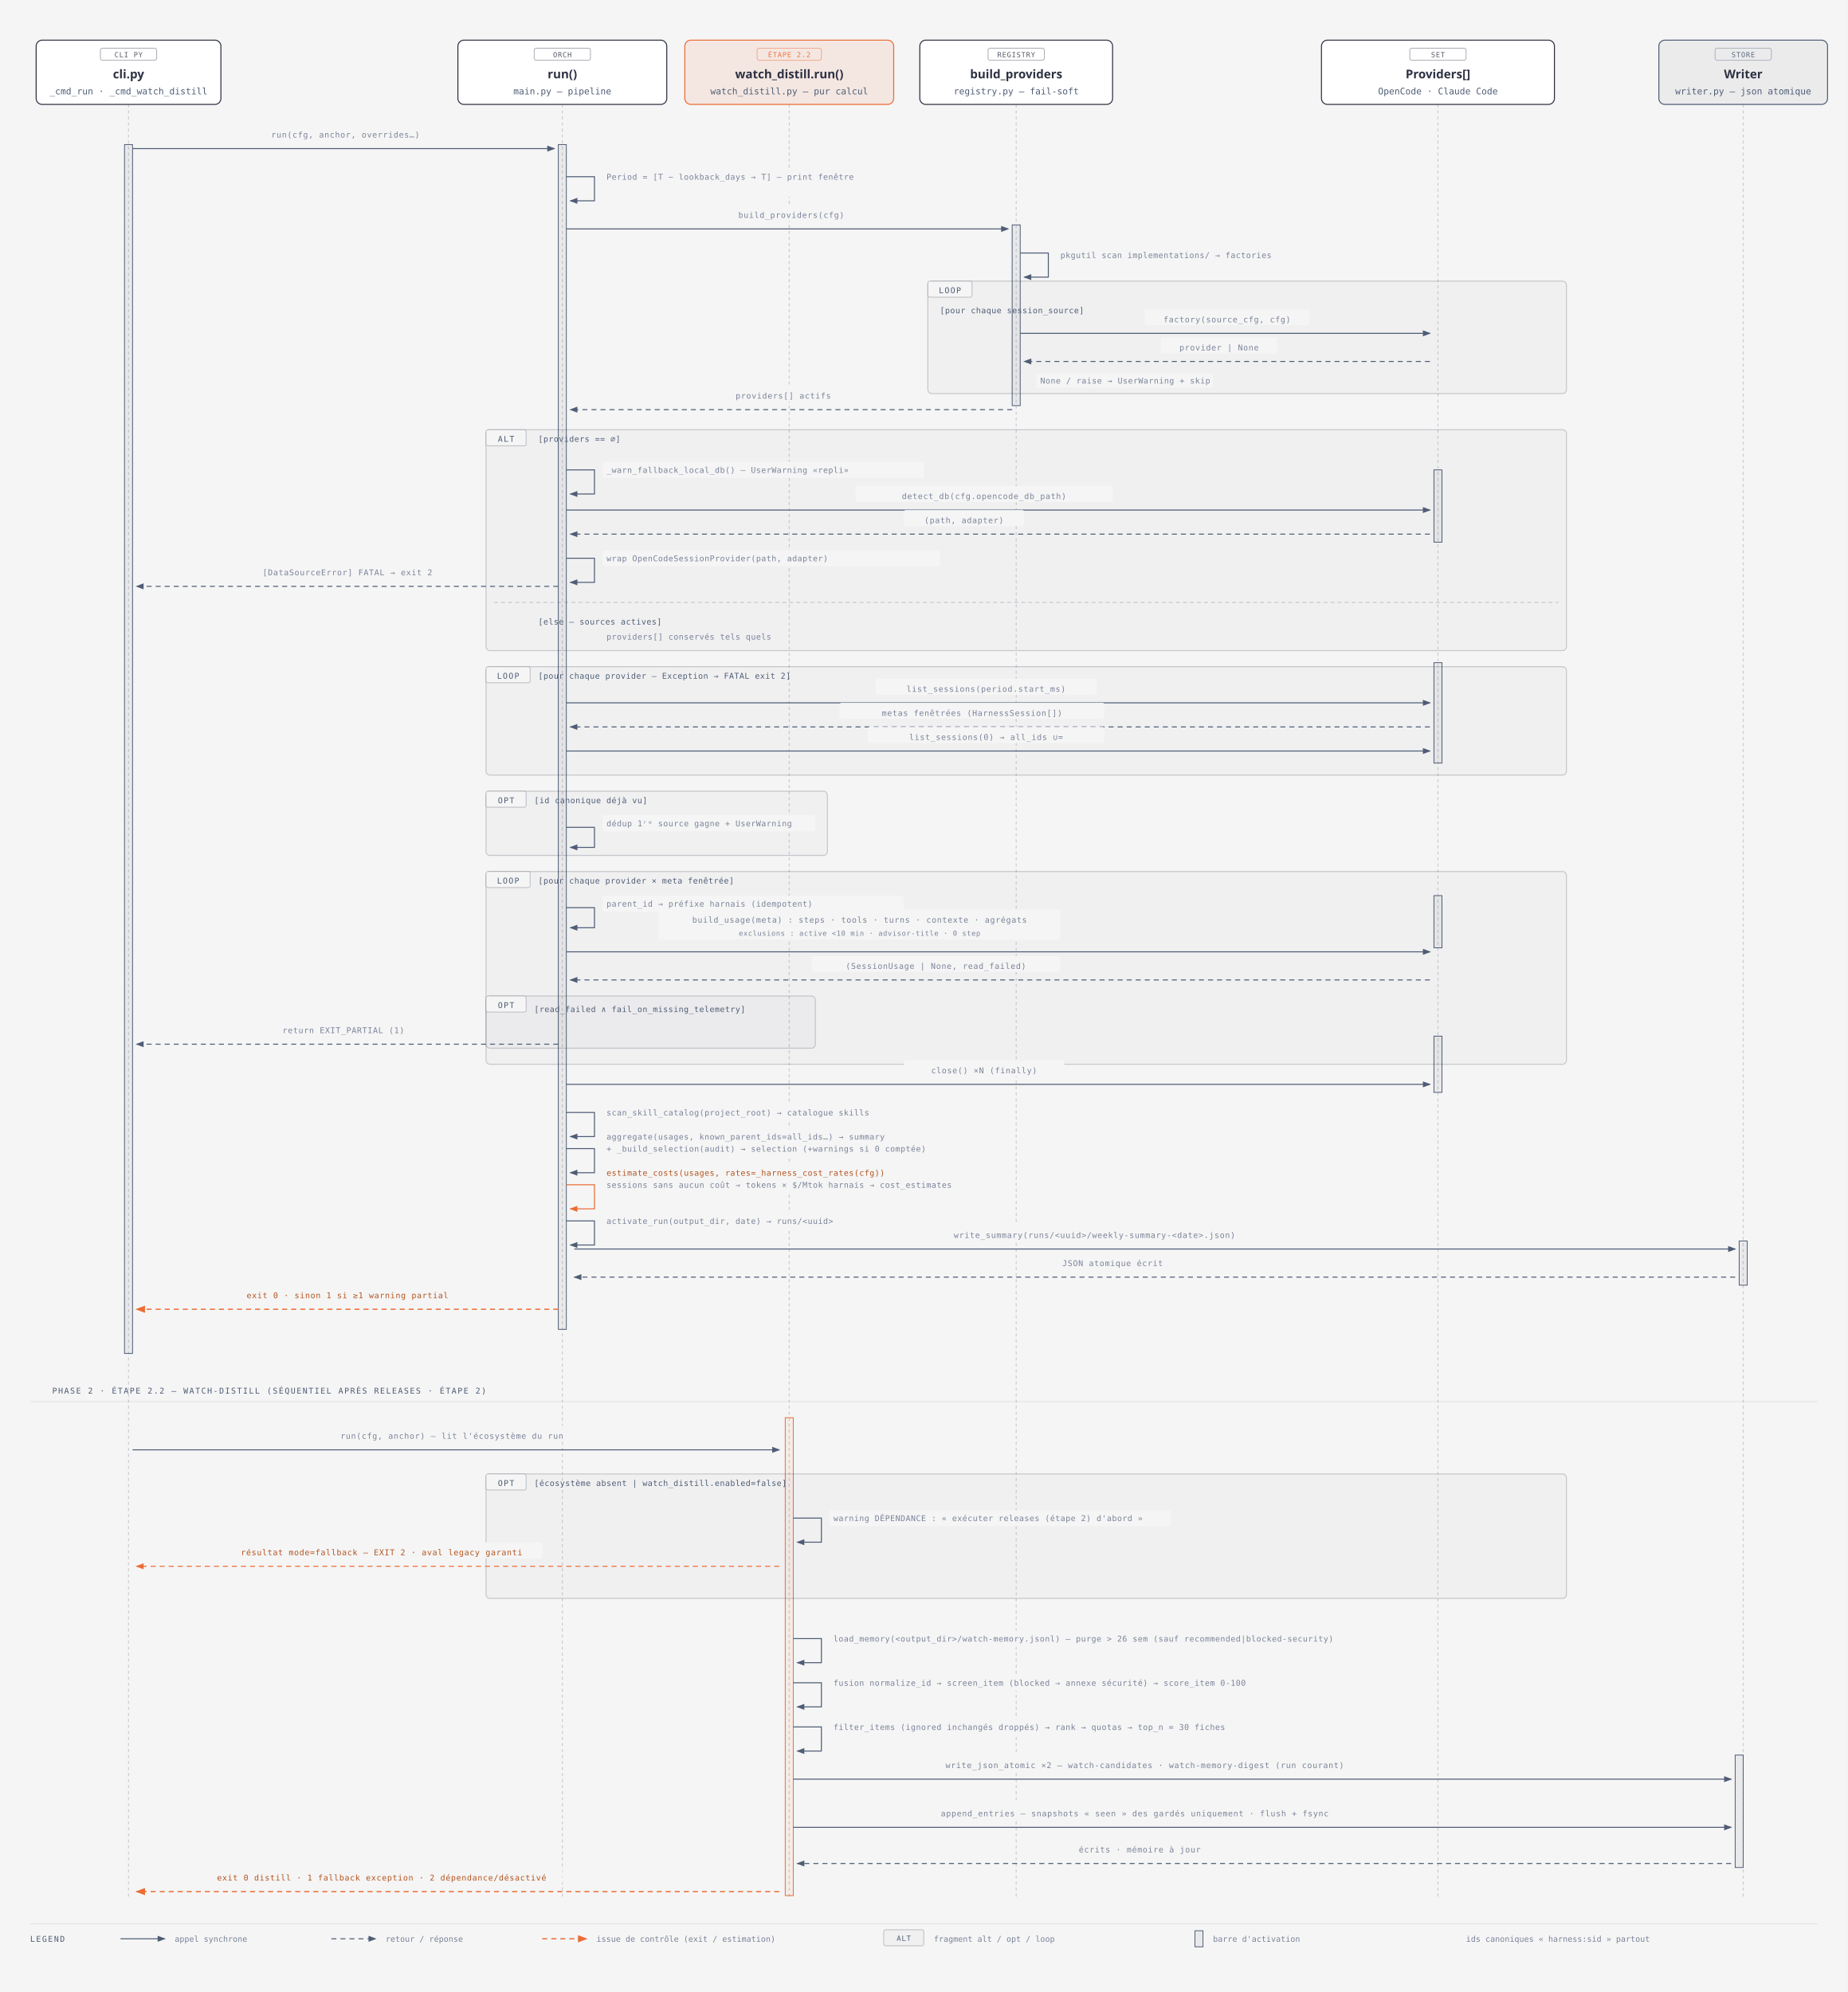
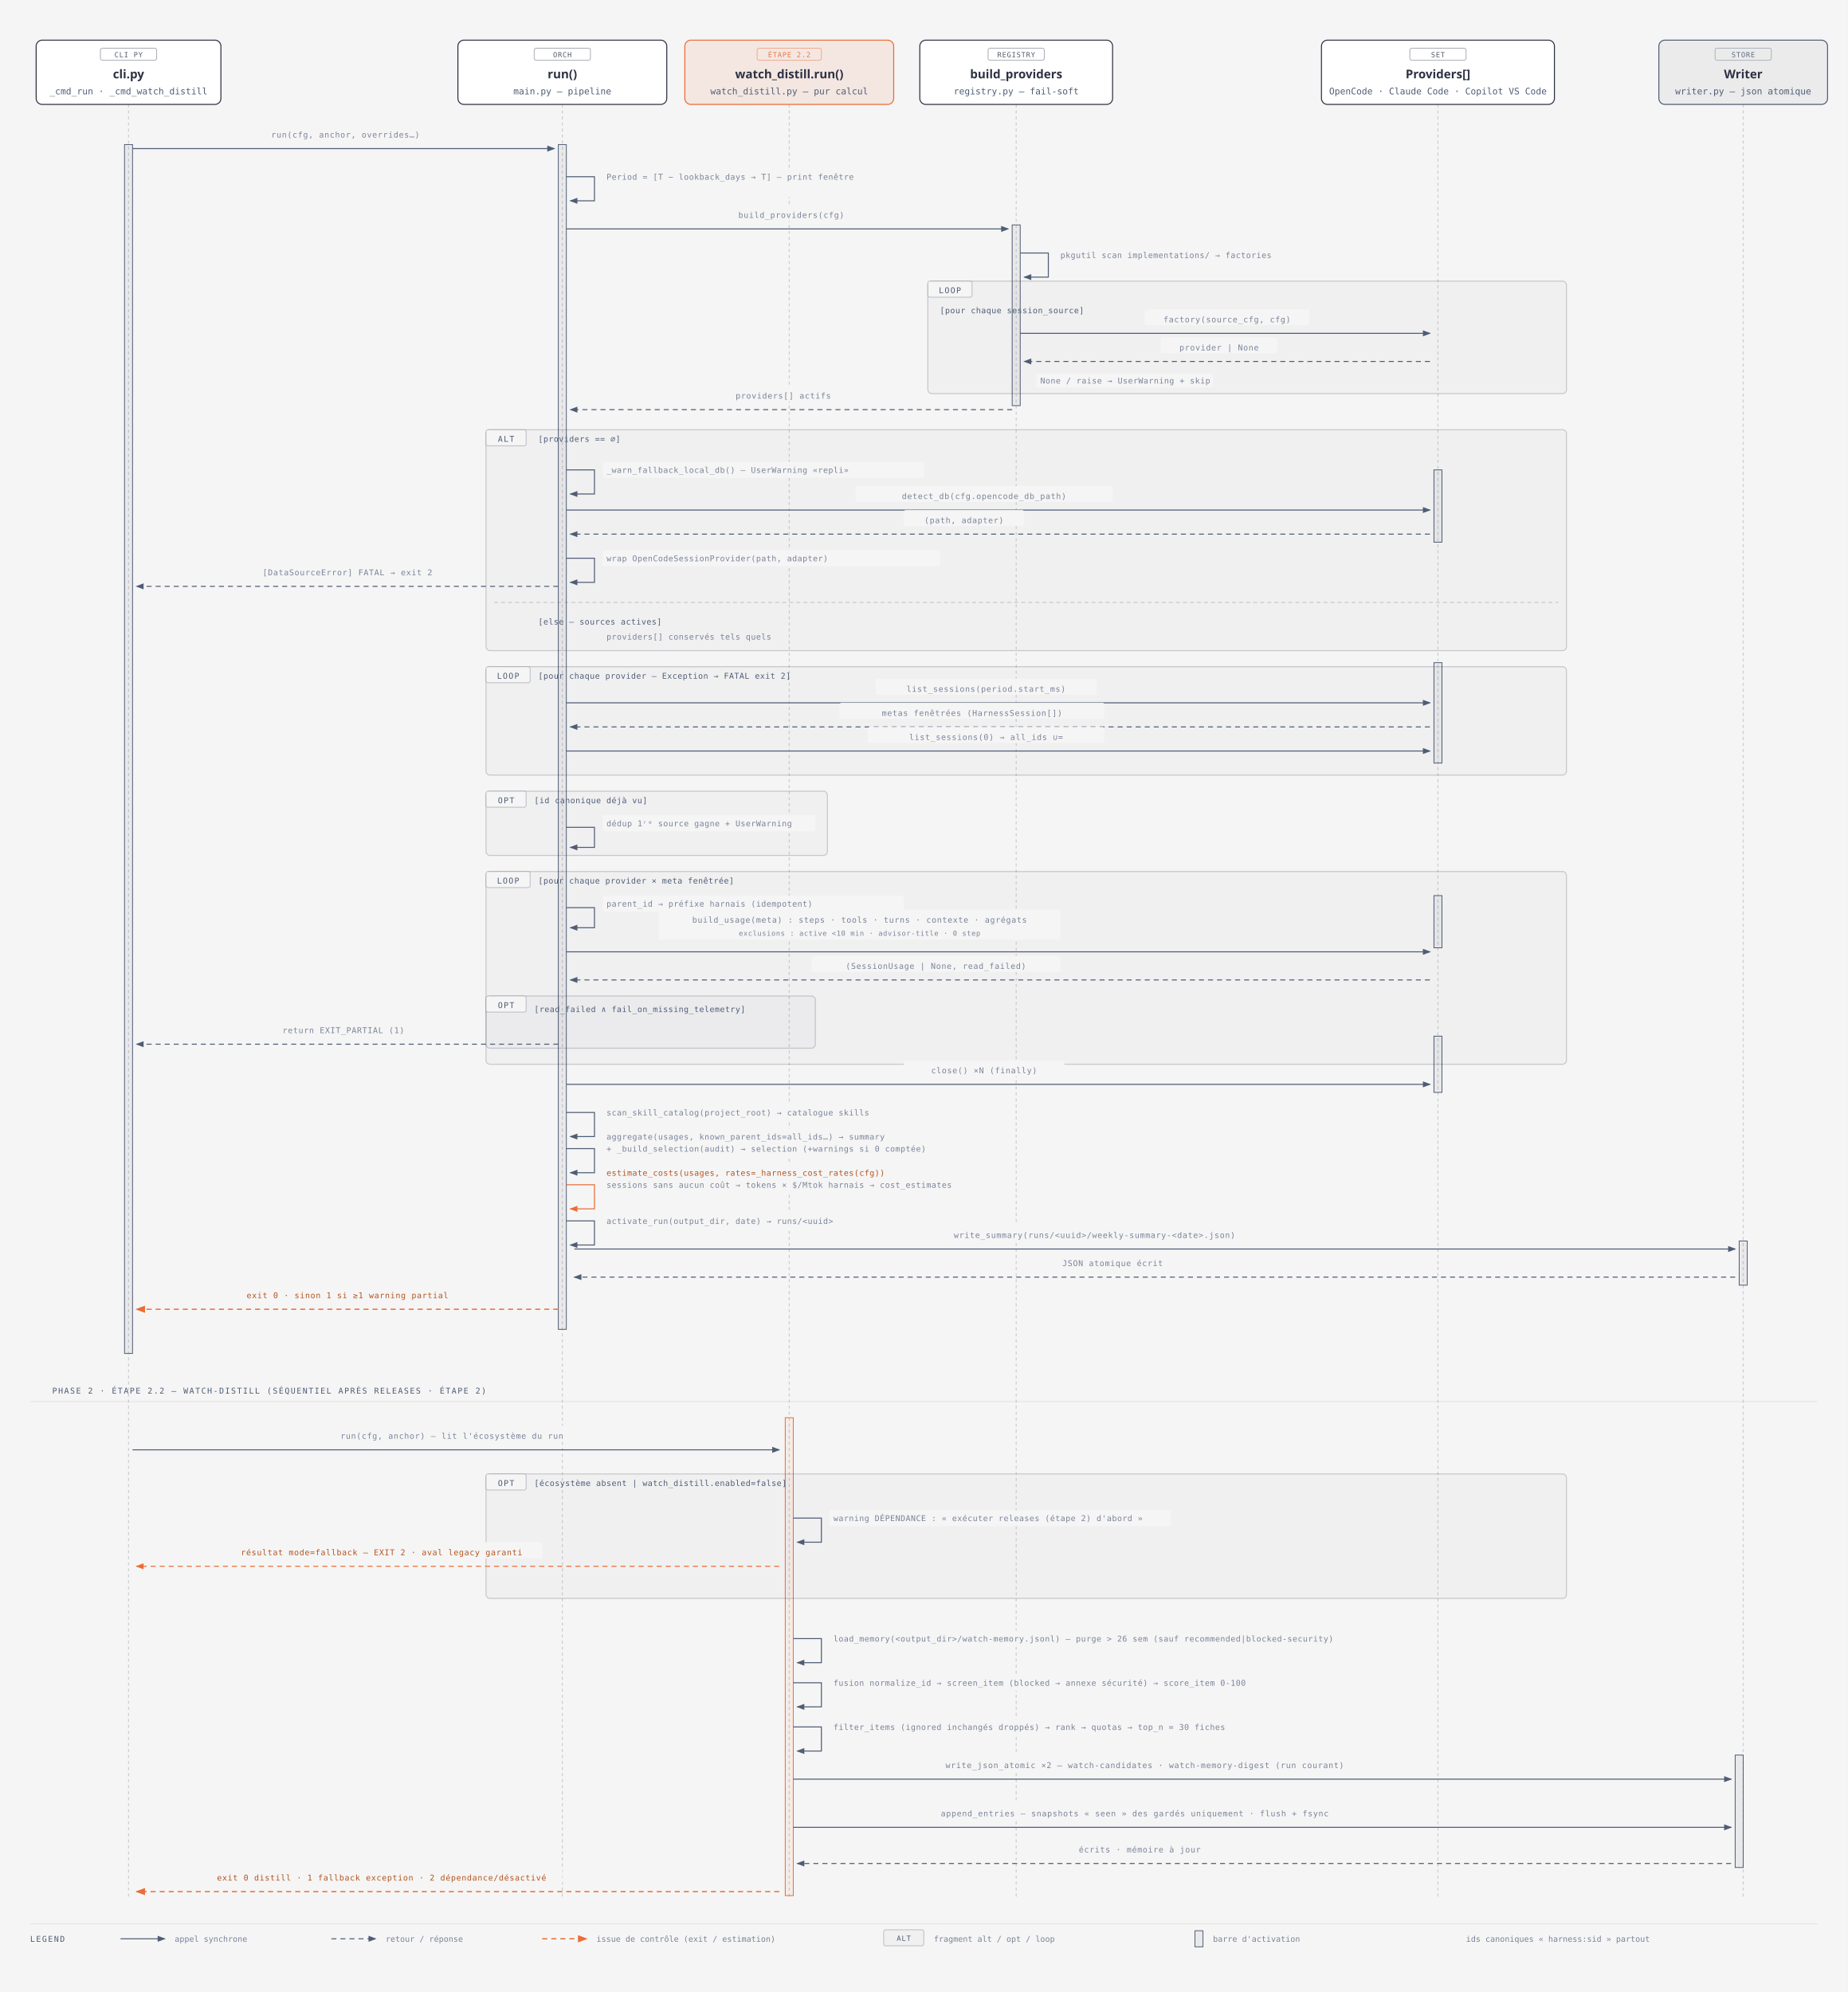
<svg viewBox="0 0 1840 1984" role="img" aria-labelledby="seq-wk-run-title seq-wk-run-desc">
  <defs>
    <marker id="swr-a" markerWidth="8" markerHeight="6" refX="7" refY="3" orient="auto">
      <polygon points="0 0,8 3,0 6" fill="#4f5d75" />
    </marker>
    <marker id="swr-ac" markerWidth="8" markerHeight="6" refX="7" refY="3" orient="auto">
      <polygon points="0 0,8 3,0 6" fill="#eb6c36" />
    </marker>
    <marker id="swr-al" markerWidth="8" markerHeight="6" refX="7" refY="3" orient="auto">
      <polygon points="0 0,8 3,0 6" fill="#2e5aa8" />
    </marker>
  </defs>
  <rect width="100%" height="100%" fill="#f5f5f5" />
  <line x1="128" y1="104" x2="128" y2="1892" stroke="rgba(45,49,66,0.20)" stroke-width="1" stroke-dasharray="3,3" />
  <line x1="560" y1="104" x2="560" y2="1892" stroke="rgba(45,49,66,0.20)" stroke-width="1" stroke-dasharray="3,3" />
  <line x1="786" y1="104" x2="786" y2="1892" stroke="rgba(45,49,66,0.20)" stroke-width="1" stroke-dasharray="3,3" />
  <line x1="1012" y1="104" x2="1012" y2="1892" stroke="rgba(45,49,66,0.20)" stroke-width="1" stroke-dasharray="3,3" />
  <line x1="1432" y1="104" x2="1432" y2="1892" stroke="rgba(45,49,66,0.20)" stroke-width="1" stroke-dasharray="3,3" />
  <line x1="1736" y1="104" x2="1736" y2="1892" stroke="rgba(45,49,66,0.20)" stroke-width="1" stroke-dasharray="3,3" />
  <rect x="36" y="40" width="184" height="64" rx="6" fill="#ffffff" stroke="#2d3142" stroke-width="1" />
  <rect x="100" y="48" width="56" height="12" rx="2" fill="transparent" stroke="rgba(45,49,66,0.40)" stroke-width="0.8" />
  <text x="128" y="57" fill="rgba(45,49,66,0.80)" font-size="7" font-family="'Geist Mono',monospace" text-anchor="middle" letter-spacing="0.08em">CLI PY</text>
  <text x="128" y="78" fill="#2d3142" font-size="12" font-weight="600" font-family="'Geist',sans-serif" text-anchor="middle">cli.py</text>
  <text x="128" y="94" fill="#4f5d75" font-size="9" font-family="'Geist Mono',monospace" text-anchor="middle">_cmd_run · _cmd_watch_distill</text>
  <rect x="456" y="40" width="208" height="64" rx="6" fill="#ffffff" stroke="#2d3142" stroke-width="1" />
  <rect x="532" y="48" width="56" height="12" rx="2" fill="transparent" stroke="rgba(45,49,66,0.40)" stroke-width="0.8" />
  <text x="560" y="57" fill="rgba(45,49,66,0.80)" font-size="7" font-family="'Geist Mono',monospace" text-anchor="middle" letter-spacing="0.08em">ORCH</text>
  <text x="560" y="78" fill="#2d3142" font-size="12" font-weight="600" font-family="'Geist',sans-serif" text-anchor="middle">run()</text>
  <text x="560" y="94" fill="#4f5d75" font-size="9" font-family="'Geist Mono',monospace" text-anchor="middle">main.py — pipeline</text>
  <rect x="682" y="40" width="208" height="64" rx="6" fill="rgba(235,108,54,0.10)" stroke="#eb6c36" stroke-width="1" />
  <rect x="754" y="48" width="64" height="12" rx="2" fill="transparent" stroke="rgba(235,108,54,0.50)" stroke-width="0.8" />
  <text x="786" y="57" fill="rgba(235,108,54,0.90)" font-size="7" font-family="'Geist Mono',monospace" text-anchor="middle" letter-spacing="0.08em">ÉTAPE 2.2</text>
  <text x="786" y="78" fill="#2d3142" font-size="12" font-weight="600" font-family="'Geist',sans-serif" text-anchor="middle">watch_distill.run()</text>
  <text x="786" y="94" fill="#4f5d75" font-size="9" font-family="'Geist Mono',monospace" text-anchor="middle">watch_distill.py — pur calcul</text>
  <rect x="916" y="40" width="192" height="64" rx="6" fill="#ffffff" stroke="#2d3142" stroke-width="1" />
  <rect x="984" y="48" width="56" height="12" rx="2" fill="transparent" stroke="rgba(45,49,66,0.40)" stroke-width="0.8" />
  <text x="1012" y="57" fill="rgba(45,49,66,0.80)" font-size="7" font-family="'Geist Mono',monospace" text-anchor="middle" letter-spacing="0.08em">REGISTRY</text>
  <text x="1012" y="78" fill="#2d3142" font-size="12" font-weight="600" font-family="'Geist',sans-serif" text-anchor="middle">build_providers</text>
  <text x="1012" y="94" fill="#4f5d75" font-size="9" font-family="'Geist Mono',monospace" text-anchor="middle">registry.py — fail-soft</text>
  <rect x="1316" y="40" width="232" height="64" rx="6" fill="#ffffff" stroke="#2d3142" stroke-width="1" />
  <rect x="1404" y="48" width="56" height="12" rx="2" fill="transparent" stroke="rgba(45,49,66,0.40)" stroke-width="0.8" />
  <text x="1432" y="57" fill="rgba(45,49,66,0.80)" font-size="7" font-family="'Geist Mono',monospace" text-anchor="middle" letter-spacing="0.08em">SET</text>
  <text x="1432" y="78" fill="#2d3142" font-size="12" font-weight="600" font-family="'Geist',sans-serif" text-anchor="middle">Providers[]</text>
-   <text x="1432" y="94" fill="#4f5d75" font-size="9" font-family="'Geist Mono',monospace" text-anchor="middle">OpenCode · Claude Code</text>
+   <text x="1432" y="94" fill="#4f5d75" font-size="9" font-family="'Geist Mono',monospace" text-anchor="middle">OpenCode · Claude Code · Copilot VS Code</text>
  <rect x="1652" y="40" width="168" height="64" rx="6" fill="rgba(45,49,66,0.05)" stroke="#4f5d75" stroke-width="1" />
  <rect x="1708" y="48" width="56" height="12" rx="2" fill="transparent" stroke="rgba(79,93,117,0.40)" stroke-width="0.8" />
  <text x="1736" y="57" fill="rgba(79,93,117,0.90)" font-size="7" font-family="'Geist Mono',monospace" text-anchor="middle" letter-spacing="0.08em">STORE</text>
  <text x="1736" y="78" fill="#2d3142" font-size="12" font-weight="600" font-family="'Geist',sans-serif" text-anchor="middle">Writer</text>
  <text x="1736" y="94" fill="#4f5d75" font-size="9" font-family="'Geist Mono',monospace" text-anchor="middle">writer.py — json atomique</text>
  <rect x="124" y="144" width="8" height="1204" fill="rgba(45,49,66,0.06)" stroke="#4f5d75" stroke-width="0.8" />
  <rect x="556" y="144" width="8" height="1180" fill="rgba(45,49,66,0.06)" stroke="#4f5d75" stroke-width="0.8" />
  <rect x="1008" y="224" width="8" height="180" fill="rgba(45,49,66,0.06)" stroke="#4f5d75" stroke-width="0.8" />
  <rect x="1428" y="468" width="8" height="72" fill="rgba(45,49,66,0.06)" stroke="#4f5d75" stroke-width="0.8" />
  <rect x="1428" y="660" width="8" height="100" fill="rgba(45,49,66,0.06)" stroke="#4f5d75" stroke-width="0.8" />
  <rect x="1428" y="892" width="8" height="52" fill="rgba(45,49,66,0.06)" stroke="#4f5d75" stroke-width="0.8" />
  <rect x="1428" y="1032" width="8" height="56" fill="rgba(45,49,66,0.06)" stroke="#4f5d75" stroke-width="0.8" />
  <rect x="1732" y="1236" width="8" height="44" fill="rgba(45,49,66,0.06)" stroke="#4f5d75" stroke-width="0.8" />
  <line x1="132" y1="148" x2="552" y2="148" stroke="#4f5d75" stroke-width="1" marker-end="url(#swr-a)" />
  <rect x="240" y="124" width="212" height="16" rx="2" fill="#f5f5f5" />
  <text x="344" y="137" fill="#7a8399" font-size="8" font-family="'Geist Mono',monospace" text-anchor="middle" letter-spacing="0.06em">run(cfg, anchor, overrides…)</text>
  <path d="M 564 176 h 28 v 24 h -24" fill="none" stroke="#4f5d75" stroke-width="1" marker-end="url(#swr-a)" />
  <rect x="600" y="168" width="264" height="28" rx="2" fill="#f5f5f5" />
  <text x="604" y="179" fill="#7a8399" font-size="8" font-family="'Geist Mono',monospace" letter-spacing="0.04em">Period = [T − lookback_days → T] — print fenêtre</text>
  <line x1="564" y1="228" x2="1004" y2="228" stroke="#4f5d75" stroke-width="1" marker-end="url(#swr-a)" />
  <rect x="720" y="204" width="136" height="16" rx="2" fill="#f5f5f5" />
  <text x="788" y="217" fill="#7a8399" font-size="8" font-family="'Geist Mono',monospace" text-anchor="middle" letter-spacing="0.06em">build_providers(cfg)</text>
  <path d="M 1016 252 h 28 v 24 h -24" fill="none" stroke="#4f5d75" stroke-width="1" marker-end="url(#swr-a)" />
  <rect x="1052" y="244" width="276" height="16" rx="2" fill="#f5f5f5" />
  <text x="1056" y="257" fill="#7a8399" font-size="8" font-family="'Geist Mono',monospace" letter-spacing="0.04em">pkgutil scan implementations/ → factories</text>
  <rect x="924" y="280" width="636" height="112" rx="4" fill="rgba(45,49,66,0.02)" stroke="rgba(45,49,66,0.22)" stroke-width="1" />
  <rect x="924" y="280" width="44" height="16" rx="2" fill="#f5f5f5" stroke="rgba(45,49,66,0.22)" stroke-width="1" />
  <text x="946" y="292" fill="#4f5d75" font-size="8" font-family="'Geist Mono',monospace" text-anchor="middle" letter-spacing="0.12em">LOOP</text>
  <text x="936" y="312" fill="#4f5d75" font-size="8" font-family="'Geist Mono',monospace" letter-spacing="0.04em">[pour chaque session_source]</text>
  <line x1="1016" y1="332" x2="1424" y2="332" stroke="#4f5d75" stroke-width="1" marker-end="url(#swr-a)" />
  <rect x="1140" y="308" width="164" height="16" rx="2" fill="#f5f5f5" />
  <text x="1222" y="321" fill="#7a8399" font-size="8" font-family="'Geist Mono',monospace" text-anchor="middle" letter-spacing="0.06em">factory(source_cfg, cfg)</text>
  <line x1="1424" y1="360" x2="1020" y2="360" stroke="#4f5d75" stroke-width="1" stroke-dasharray="5,4" marker-end="url(#swr-a)" />
  <rect x="1156" y="336" width="116" height="16" rx="2" fill="#f5f5f5" />
  <text x="1214" y="349" fill="#7a8399" font-size="8" font-family="'Geist Mono',monospace" text-anchor="middle" letter-spacing="0.06em">provider | None</text>
  <rect x="1032" y="372" width="176" height="14" rx="2" fill="#f5f5f5" />
  <text x="1036" y="382" fill="#7a8399" font-size="8" font-family="'Geist Mono',monospace" letter-spacing="0.04em">None / raise → UserWarning + skip</text>
  <line x1="1008" y1="408" x2="568" y2="408" stroke="#4f5d75" stroke-width="1" stroke-dasharray="5,4" marker-end="url(#swr-a)" />
  <rect x="704" y="384" width="152" height="16" rx="2" fill="#f5f5f5" />
  <text x="780" y="397" fill="#7a8399" font-size="8" font-family="'Geist Mono',monospace" text-anchor="middle" letter-spacing="0.06em">providers[] actifs</text>
  <rect x="484" y="428" width="1076" height="220" rx="4" fill="rgba(45,49,66,0.02)" stroke="rgba(45,49,66,0.22)" stroke-width="1" />
  <rect x="484" y="428" width="40" height="16" rx="2" fill="#f5f5f5" stroke="rgba(45,49,66,0.22)" stroke-width="1" />
  <text x="504" y="440" fill="#4f5d75" font-size="8" font-family="'Geist Mono',monospace" text-anchor="middle" letter-spacing="0.12em">ALT</text>
  <text x="536" y="440" fill="#4f5d75" font-size="8" font-family="'Geist Mono',monospace" letter-spacing="0.04em">[providers == ∅]</text>
  <path d="M 564 468 h 28 v 24 h -24" fill="none" stroke="#4f5d75" stroke-width="1" marker-end="url(#swr-a)" />
  <rect x="600" y="460" width="320" height="16" rx="2" fill="#f5f5f5" />
  <text x="604" y="471" fill="#7a8399" font-size="8" font-family="'Geist Mono',monospace" letter-spacing="0.04em">_warn_fallback_local_db() — UserWarning «repli»</text>
  <line x1="564" y1="508" x2="1424" y2="508" stroke="#4f5d75" stroke-width="1" marker-end="url(#swr-a)" />
  <rect x="852" y="484" width="256" height="16" rx="2" fill="#f5f5f5" />
  <text x="980" y="497" fill="#7a8399" font-size="8" font-family="'Geist Mono',monospace" text-anchor="middle" letter-spacing="0.06em">detect_db(cfg.opencode_db_path)</text>
  <line x1="1424" y1="532" x2="568" y2="532" stroke="#4f5d75" stroke-width="1" stroke-dasharray="5,4" marker-end="url(#swr-a)" />
  <rect x="900" y="508" width="120" height="16" rx="2" fill="#f5f5f5" />
  <text x="960" y="521" fill="#7a8399" font-size="8" font-family="'Geist Mono',monospace" text-anchor="middle" letter-spacing="0.06em">(path, adapter)</text>
  <path d="M 564 556 h 28 v 24 h -24" fill="none" stroke="#4f5d75" stroke-width="1" marker-end="url(#swr-a)" />
  <rect x="600" y="548" width="336" height="16" rx="2" fill="#f5f5f5" />
  <text x="604" y="559" fill="#7a8399" font-size="8" font-family="'Geist Mono',monospace" letter-spacing="0.04em">wrap OpenCodeSessionProvider(path, adapter)</text>
  <line x1="556" y1="584" x2="136" y2="584" stroke="#4f5d75" stroke-width="1" stroke-dasharray="5,4" marker-end="url(#swr-a)" />
  <rect x="216" y="560" width="260" height="16" rx="2" fill="#f5f5f5" />
  <text x="346" y="573" fill="#7a8399" font-size="8" font-family="'Geist Mono',monospace" text-anchor="middle" letter-spacing="0.06em">[DataSourceError] FATAL → exit 2</text>
  <line x1="492" y1="600" x2="1552" y2="600" stroke="rgba(45,49,66,0.20)" stroke-width="1" stroke-dasharray="4,3" />
  <text x="536" y="622" fill="#4f5d75" font-size="8" font-family="'Geist Mono',monospace" letter-spacing="0.04em">[else — sources actives]</text>
  <text x="604" y="637" fill="#7a8399" font-size="8" font-family="'Geist Mono',monospace" letter-spacing="0.04em">providers[] conservés tels quels</text>
  <rect x="484" y="664" width="1076" height="108" rx="4" fill="rgba(45,49,66,0.02)" stroke="rgba(45,49,66,0.22)" stroke-width="1" />
  <rect x="484" y="664" width="44" height="16" rx="2" fill="#f5f5f5" stroke="rgba(45,49,66,0.22)" stroke-width="1" />
  <text x="506" y="676" fill="#4f5d75" font-size="8" font-family="'Geist Mono',monospace" text-anchor="middle" letter-spacing="0.12em">LOOP</text>
  <text x="536" y="676" fill="#4f5d75" font-size="8" font-family="'Geist Mono',monospace" letter-spacing="0.04em">[pour chaque provider — Exception → FATAL exit 2]</text>
  <line x1="564" y1="700" x2="1424" y2="700" stroke="#4f5d75" stroke-width="1" marker-end="url(#swr-a)" />
  <rect x="872" y="676" width="220" height="16" rx="2" fill="#f5f5f5" />
  <text x="982" y="689" fill="#7a8399" font-size="8" font-family="'Geist Mono',monospace" text-anchor="middle" letter-spacing="0.06em">list_sessions(period.start_ms)</text>
  <line x1="1424" y1="724" x2="568" y2="724" stroke="#4f5d75" stroke-width="1" stroke-dasharray="5,4" marker-end="url(#swr-a)" />
  <rect x="836" y="700" width="264" height="16" rx="2" fill="#f5f5f5" />
  <text x="968" y="713" fill="#7a8399" font-size="8" font-family="'Geist Mono',monospace" text-anchor="middle" letter-spacing="0.06em">metas fenêtrées (HarnessSession[])</text>
  <line x1="564" y1="748" x2="1424" y2="748" stroke="#4f5d75" stroke-width="1" marker-end="url(#swr-a)" />
  <rect x="864" y="724" width="236" height="16" rx="2" fill="#f5f5f5" />
  <text x="982" y="737" fill="#7a8399" font-size="8" font-family="'Geist Mono',monospace" text-anchor="middle" letter-spacing="0.06em">list_sessions(0) → all_ids ∪=</text>
  <rect x="484" y="788" width="340" height="64" rx="4" fill="rgba(45,49,66,0.02)" stroke="rgba(45,49,66,0.22)" stroke-width="1" />
  <rect x="484" y="788" width="40" height="16" rx="2" fill="#f5f5f5" stroke="rgba(45,49,66,0.22)" stroke-width="1" />
  <text x="504" y="800" fill="#4f5d75" font-size="8" font-family="'Geist Mono',monospace" text-anchor="middle" letter-spacing="0.12em">OPT</text>
  <text x="532" y="800" fill="#4f5d75" font-size="8" font-family="'Geist Mono',monospace" letter-spacing="0.04em">[id canonique déjà vu]</text>
  <path d="M 564 824 h 28 v 20 h -24" fill="none" stroke="#4f5d75" stroke-width="1" marker-end="url(#swr-a)" />
  <rect x="600" y="812" width="212" height="16" rx="2" fill="#f5f5f5" />
  <text x="604" y="823" fill="#7a8399" font-size="8" font-family="'Geist Mono',monospace" letter-spacing="0.04em">dédup 1ʳᵉ source gagne + UserWarning</text>
  <rect x="484" y="868" width="1076" height="192" rx="4" fill="rgba(45,49,66,0.02)" stroke="rgba(45,49,66,0.22)" stroke-width="1" />
  <rect x="484" y="868" width="44" height="16" rx="2" fill="#f5f5f5" stroke="rgba(45,49,66,0.22)" stroke-width="1" />
  <text x="506" y="880" fill="#4f5d75" font-size="8" font-family="'Geist Mono',monospace" text-anchor="middle" letter-spacing="0.12em">LOOP</text>
  <text x="536" y="880" fill="#4f5d75" font-size="8" font-family="'Geist Mono',monospace" letter-spacing="0.04em">[pour chaque provider × meta fenêtrée]</text>
  <path d="M 564 904 h 28 v 20 h -24" fill="none" stroke="#4f5d75" stroke-width="1" marker-end="url(#swr-a)" />
  <rect x="600" y="892" width="300" height="16" rx="2" fill="#f5f5f5" />
  <text x="604" y="903" fill="#7a8399" font-size="8" font-family="'Geist Mono',monospace" letter-spacing="0.04em">parent_id → préfixe harnais (idempotent)</text>
  <line x1="564" y1="948" x2="1424" y2="948" stroke="#4f5d75" stroke-width="1" marker-end="url(#swr-a)" />
  <rect x="656" y="906" width="400" height="16" rx="2" fill="#f5f5f5" />
  <text x="856" y="919" fill="#7a8399" font-size="8" font-family="'Geist Mono',monospace" text-anchor="middle" letter-spacing="0.06em">build_usage(meta) : steps · tools · turns · contexte · agrégats</text>
  <rect x="656" y="922" width="400" height="14" rx="2" fill="#f5f5f5" />
  <text x="856" y="932" fill="#7a8399" font-size="7" font-family="'Geist Mono',monospace" text-anchor="middle" letter-spacing="0.06em">exclusions : active &lt;10 min · advisor-title · 0 step</text>
  <line x1="1424" y1="976" x2="568" y2="976" stroke="#4f5d75" stroke-width="1" stroke-dasharray="5,4" marker-end="url(#swr-a)" />
  <rect x="808" y="952" width="248" height="16" rx="2" fill="#f5f5f5" />
  <text x="932" y="965" fill="#7a8399" font-size="8" font-family="'Geist Mono',monospace" text-anchor="middle" letter-spacing="0.06em">(SessionUsage | None, read_failed)</text>
  <rect x="484" y="992" width="328" height="52" rx="4" fill="rgba(45,49,66,0.02)" stroke="rgba(45,49,66,0.22)" stroke-width="1" />
  <rect x="484" y="992" width="40" height="16" rx="2" fill="#f5f5f5" stroke="rgba(45,49,66,0.22)" stroke-width="1" />
  <text x="504" y="1004" fill="#4f5d75" font-size="8" font-family="'Geist Mono',monospace" text-anchor="middle" letter-spacing="0.12em">OPT</text>
  <text x="532" y="1008" fill="#4f5d75" font-size="8" font-family="'Geist Mono',monospace" letter-spacing="0.04em">[read_failed ∧ fail_on_missing_telemetry]</text>
  <line x1="556" y1="1040" x2="136" y2="1040" stroke="#4f5d75" stroke-width="1" stroke-dasharray="5,4" marker-end="url(#swr-a)" />
  <rect x="240" y="1016" width="204" height="16" rx="2" fill="#f5f5f5" />
  <text x="342" y="1029" fill="#7a8399" font-size="8" font-family="'Geist Mono',monospace" text-anchor="middle" letter-spacing="0.06em">return EXIT_PARTIAL (1)</text>
  <line x1="564" y1="1080" x2="1424" y2="1080" stroke="#4f5d75" stroke-width="1" marker-end="url(#swr-a)" />
  <rect x="900" y="1056" width="160" height="16" rx="2" fill="#f5f5f5" />
  <text x="980" y="1069" fill="#7a8399" font-size="8" font-family="'Geist Mono',monospace" text-anchor="middle" letter-spacing="0.06em">close() ×N (finally)</text>
  <path d="M 564 1108 h 28 v 24 h -24" fill="none" stroke="#4f5d75" stroke-width="1" marker-end="url(#swr-a)" />
  <rect x="600" y="1100" width="304" height="16" rx="2" fill="#f5f5f5" />
  <text x="604" y="1111" fill="#7a8399" font-size="8" font-family="'Geist Mono',monospace" letter-spacing="0.04em">scan_skill_catalog(project_root) → catalogue skills</text>
  <path d="M 564 1144 h 28 v 24 h -24" fill="none" stroke="#4f5d75" stroke-width="1" marker-end="url(#swr-a)" />
  <rect x="600" y="1124" width="356" height="28" rx="2" fill="#f5f5f5" />
  <text x="604" y="1135" fill="#7a8399" font-size="8" font-family="'Geist Mono',monospace" letter-spacing="0.04em">aggregate(usages, known_parent_ids=all_ids…) → summary</text>
  <text x="604" y="1147" fill="#7a8399" font-size="8" font-family="'Geist Mono',monospace" letter-spacing="0.04em">+ _build_selection(audit) → selection (+warnings si 0 comptée)</text>
  <path d="M 564 1180 h 28 v 24 h -24" fill="none" stroke="#eb6c36" stroke-width="1" marker-end="url(#swr-ac)" />
  <rect x="600" y="1160" width="356" height="28" rx="2" fill="#f5f5f5" />
  <text x="604" y="1171" fill="#b3541f" font-size="8" font-family="'Geist Mono',monospace" letter-spacing="0.04em">estimate_costs(usages, rates=_harness_cost_rates(cfg))</text>
  <text x="604" y="1183" fill="#7a8399" font-size="8" font-family="'Geist Mono',monospace" letter-spacing="0.04em">sessions sans aucun coût → tokens × $/Mtok harnais → cost_estimates</text>
  <path d="M 564 1216 h 28 v 24 h -24" fill="none" stroke="#4f5d75" stroke-width="1" marker-end="url(#swr-a)" />
  <rect x="600" y="1208" width="288" height="16" rx="2" fill="#f5f5f5" />
  <text x="604" y="1219" fill="#7a8399" font-size="8" font-family="'Geist Mono',monospace" letter-spacing="0.04em">activate_run(output_dir, date) → runs/&lt;uuid&gt;</text>
  <line x1="572" y1="1244" x2="1728" y2="1244" stroke="#4f5d75" stroke-width="1" marker-end="url(#swr-a)" />
  <rect x="880" y="1220" width="420" height="16" rx="2" fill="#f5f5f5" />
  <text x="1090" y="1233" fill="#7a8399" font-size="8" font-family="'Geist Mono',monospace" text-anchor="middle" letter-spacing="0.06em">write_summary(runs/&lt;uuid&gt;/weekly-summary-&lt;date&gt;.json)</text>
  <line x1="1728" y1="1272" x2="572" y2="1272" stroke="#4f5d75" stroke-width="1" stroke-dasharray="5,4" marker-end="url(#swr-a)" />
  <rect x="1032" y="1248" width="152" height="16" rx="2" fill="#f5f5f5" />
  <text x="1108" y="1261" fill="#7a8399" font-size="8" font-family="'Geist Mono',monospace" text-anchor="middle" letter-spacing="0.06em">JSON atomique écrit</text>
  <line x1="556" y1="1304" x2="136" y2="1304" stroke="#eb6c36" stroke-width="1.2" stroke-dasharray="5,4" marker-end="url(#swr-ac)" />
  <rect x="196" y="1280" width="300" height="16" rx="2" fill="#f5f5f5" />
  <text x="346" y="1293" fill="#b3541f" font-size="8" font-family="'Geist Mono',monospace" text-anchor="middle" letter-spacing="0.06em">exit 0 · sinon 1 si ≥1 warning partial</text>
  <text x="52" y="1388" fill="#4f5d75" font-size="8" font-family="'Geist Mono',monospace" letter-spacing="0.14em">PHASE 2 · ÉTAPE 2.2 — WATCH-DISTILL (SÉQUENTIEL APRÈS RELEASES · ÉTAPE 2)</text>
  <line x1="30" y1="1396" x2="1810" y2="1396" stroke="rgba(45,49,66,0.10)" stroke-width="0.8" />
  <rect x="782" y="1412" width="8" height="476" fill="rgba(235,108,54,0.07)" stroke="#eb6c36" stroke-width="0.8" />
  <rect x="1728" y="1748" width="8" height="112" fill="rgba(45,49,66,0.06)" stroke="#4f5d75" stroke-width="0.8" />
  <line x1="132" y1="1444" x2="776" y2="1444" stroke="#4f5d75" stroke-width="1" marker-end="url(#swr-a)" />
  <rect x="330" y="1420" width="240" height="16" rx="2" fill="#f5f5f5" />
  <text x="450" y="1433" fill="#7a8399" font-size="8" font-family="'Geist Mono',monospace" text-anchor="middle" letter-spacing="0.06em">run(cfg, anchor) — lit l'écosystème du run</text>
  <rect x="484" y="1468" width="1076" height="124" rx="4" fill="rgba(45,49,66,0.02)" stroke="rgba(45,49,66,0.22)" stroke-width="1" />
  <rect x="484" y="1468" width="40" height="16" rx="2" fill="#f5f5f5" stroke="rgba(45,49,66,0.22)" stroke-width="1" />
  <text x="504" y="1480" fill="#4f5d75" font-size="8" font-family="'Geist Mono',monospace" text-anchor="middle" letter-spacing="0.12em">OPT</text>
  <text x="532" y="1480" fill="#4f5d75" font-size="8" font-family="'Geist Mono',monospace" letter-spacing="0.04em">[écosystème absent | watch_distill.enabled=false]</text>
  <path d="M 790 1512 h 28 v 24 h -24" fill="none" stroke="#4f5d75" stroke-width="1" marker-end="url(#swr-a)" />
  <rect x="826" y="1504" width="340" height="16" rx="2" fill="#f5f5f5" />
  <text x="830" y="1515" fill="#7a8399" font-size="8" font-family="'Geist Mono',monospace" letter-spacing="0.04em">warning DÉPENDANCE : « exécuter releases (étape 2) d'abord »</text>
  <line x1="776" y1="1560" x2="136" y2="1560" stroke="#eb6c36" stroke-width="1" stroke-dasharray="5,4" marker-end="url(#swr-ac)" />
  <rect x="220" y="1536" width="320" height="16" rx="2" fill="#f5f5f5" />
  <text x="380" y="1549" fill="#b3541f" font-size="8" font-family="'Geist Mono',monospace" text-anchor="middle" letter-spacing="0.06em">résultat mode=fallback — EXIT 2 · aval legacy garanti</text>
  <path d="M 790 1632 h 28 v 24 h -24" fill="none" stroke="#4f5d75" stroke-width="1" marker-end="url(#swr-a)" />
  <rect x="826" y="1624" width="430" height="16" rx="2" fill="#f5f5f5" />
  <text x="830" y="1635" fill="#7a8399" font-size="8" font-family="'Geist Mono',monospace" letter-spacing="0.04em">load_memory(&lt;output_dir&gt;/watch-memory.jsonl) — purge &gt; 26 sem (sauf recommended|blocked-security)</text>
  <path d="M 790 1676 h 28 v 24 h -24" fill="none" stroke="#4f5d75" stroke-width="1" marker-end="url(#swr-a)" />
  <rect x="826" y="1668" width="430" height="16" rx="2" fill="#f5f5f5" />
  <text x="830" y="1679" fill="#7a8399" font-size="8" font-family="'Geist Mono',monospace" letter-spacing="0.04em">fusion normalize_id → screen_item (blocked → annexe sécurité) → score_item 0-100</text>
  <path d="M 790 1720 h 28 v 24 h -24" fill="none" stroke="#4f5d75" stroke-width="1" marker-end="url(#swr-a)" />
  <rect x="826" y="1712" width="430" height="16" rx="2" fill="#f5f5f5" />
  <text x="830" y="1723" fill="#7a8399" font-size="8" font-family="'Geist Mono',monospace" letter-spacing="0.04em">filter_items (ignored inchangés droppés) → rank → quotas → top_n = 30 fiches</text>
  <line x1="790" y1="1772" x2="1724" y2="1772" stroke="#4f5d75" stroke-width="1" marker-end="url(#swr-a)" />
  <rect x="900" y="1748" width="480" height="16" rx="2" fill="#f5f5f5" />
  <text x="1140" y="1761" fill="#7a8399" font-size="8" font-family="'Geist Mono',monospace" text-anchor="middle" letter-spacing="0.06em">write_json_atomic ×2 — watch-candidates · watch-memory-digest (run courant)</text>
  <line x1="790" y1="1820" x2="1724" y2="1820" stroke="#4f5d75" stroke-width="1" marker-end="url(#swr-a)" />
  <rect x="900" y="1796" width="460" height="16" rx="2" fill="#f5f5f5" />
  <text x="1130" y="1809" fill="#7a8399" font-size="8" font-family="'Geist Mono',monospace" text-anchor="middle" letter-spacing="0.06em">append_entries — snapshots « seen » des gardés uniquement · flush + fsync</text>
  <line x1="1724" y1="1856" x2="794" y2="1856" stroke="#4f5d75" stroke-width="1" stroke-dasharray="5,4" marker-end="url(#swr-a)" />
  <rect x="1050" y="1832" width="170" height="16" rx="2" fill="#f5f5f5" />
  <text x="1135" y="1845" fill="#7a8399" font-size="8" font-family="'Geist Mono',monospace" text-anchor="middle" letter-spacing="0.06em">écrits · mémoire à jour</text>
  <line x1="776" y1="1884" x2="136" y2="1884" stroke="#eb6c36" stroke-width="1.2" stroke-dasharray="5,4" marker-end="url(#swr-ac)" />
  <rect x="200" y="1860" width="360" height="16" rx="2" fill="#f5f5f5" />
  <text x="380" y="1873" fill="#b3541f" font-size="8" font-family="'Geist Mono',monospace" text-anchor="middle" letter-spacing="0.06em">exit 0 distill · 1 fallback exception · 2 dépendance/désactivé</text>
  <line x1="30" y1="1916" x2="1810" y2="1916" stroke="rgba(45,49,66,0.10)" stroke-width="0.8" />
  <text x="30" y="1934" fill="#4f5d75" font-size="8" font-family="'Geist Mono',monospace" letter-spacing="0.14em">LEGEND</text>
  <line x1="120" y1="1931" x2="164" y2="1931" stroke="#4f5d75" stroke-width="1" marker-end="url(#swr-a)" />
  <text x="174" y="1934" fill="#7a8399" font-size="8" font-family="'Geist Mono',monospace">appel synchrone</text>
  <line x1="330" y1="1931" x2="374" y2="1931" stroke="#4f5d75" stroke-width="1" stroke-dasharray="5,4" marker-end="url(#swr-a)" />
  <text x="384" y="1934" fill="#7a8399" font-size="8" font-family="'Geist Mono',monospace">retour / réponse</text>
  <line x1="540" y1="1931" x2="584" y2="1931" stroke="#eb6c36" stroke-width="1.2" stroke-dasharray="5,4" marker-end="url(#swr-ac)" />
  <text x="594" y="1934" fill="#7a8399" font-size="8" font-family="'Geist Mono',monospace">issue de contrôle (exit / estimation)</text>
  <rect x="880" y="1922" width="40" height="16" rx="2" fill="rgba(45,49,66,0.02)" stroke="rgba(45,49,66,0.22)" stroke-width="1" />
  <text x="900" y="1933" fill="#4f5d75" font-size="7" font-family="'Geist Mono',monospace" text-anchor="middle" letter-spacing="0.10em">ALT</text>
  <text x="930" y="1934" fill="#7a8399" font-size="8" font-family="'Geist Mono',monospace">fragment alt / opt / loop</text>
  <rect x="1190" y="1923" width="8" height="16" fill="rgba(45,49,66,0.06)" stroke="#4f5d75" stroke-width="0.8" />
  <text x="1208" y="1934" fill="#7a8399" font-size="8" font-family="'Geist Mono',monospace">barre d'activation</text>
  <text x="1460" y="1934" fill="#7a8399" font-size="8" font-family="'Geist Mono',monospace">ids canoniques « harness:sid » partout</text>
</svg>
